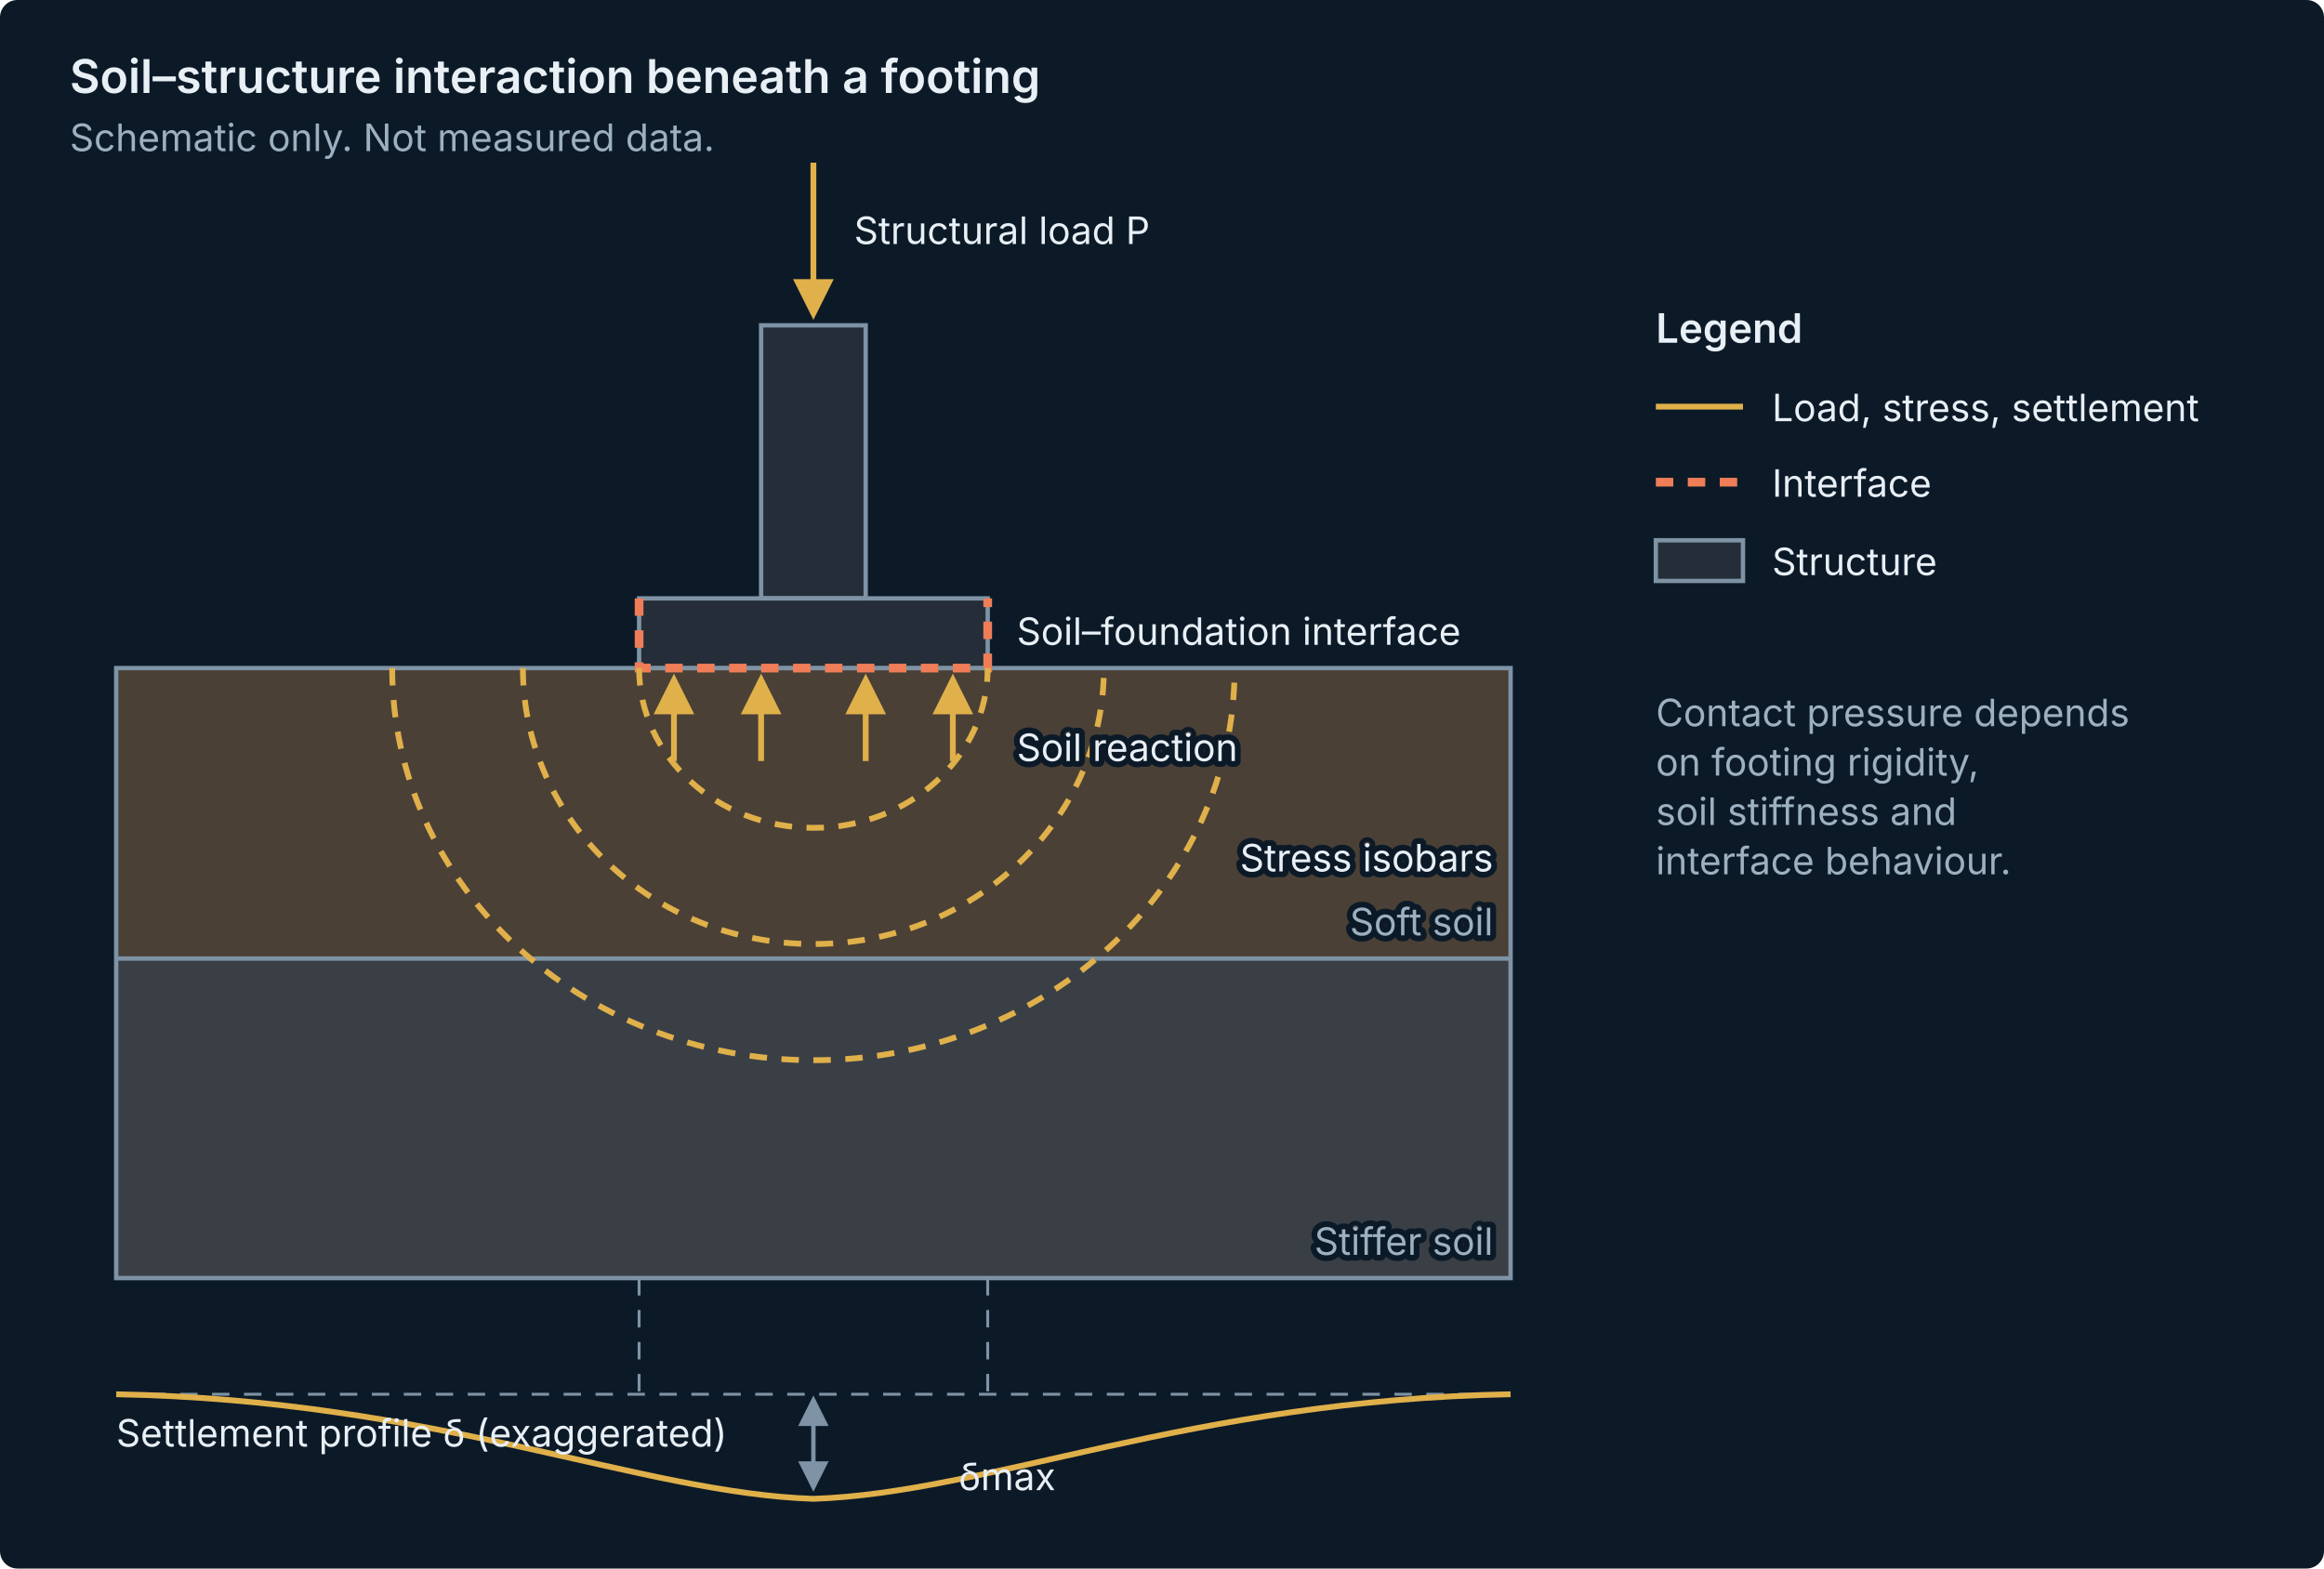
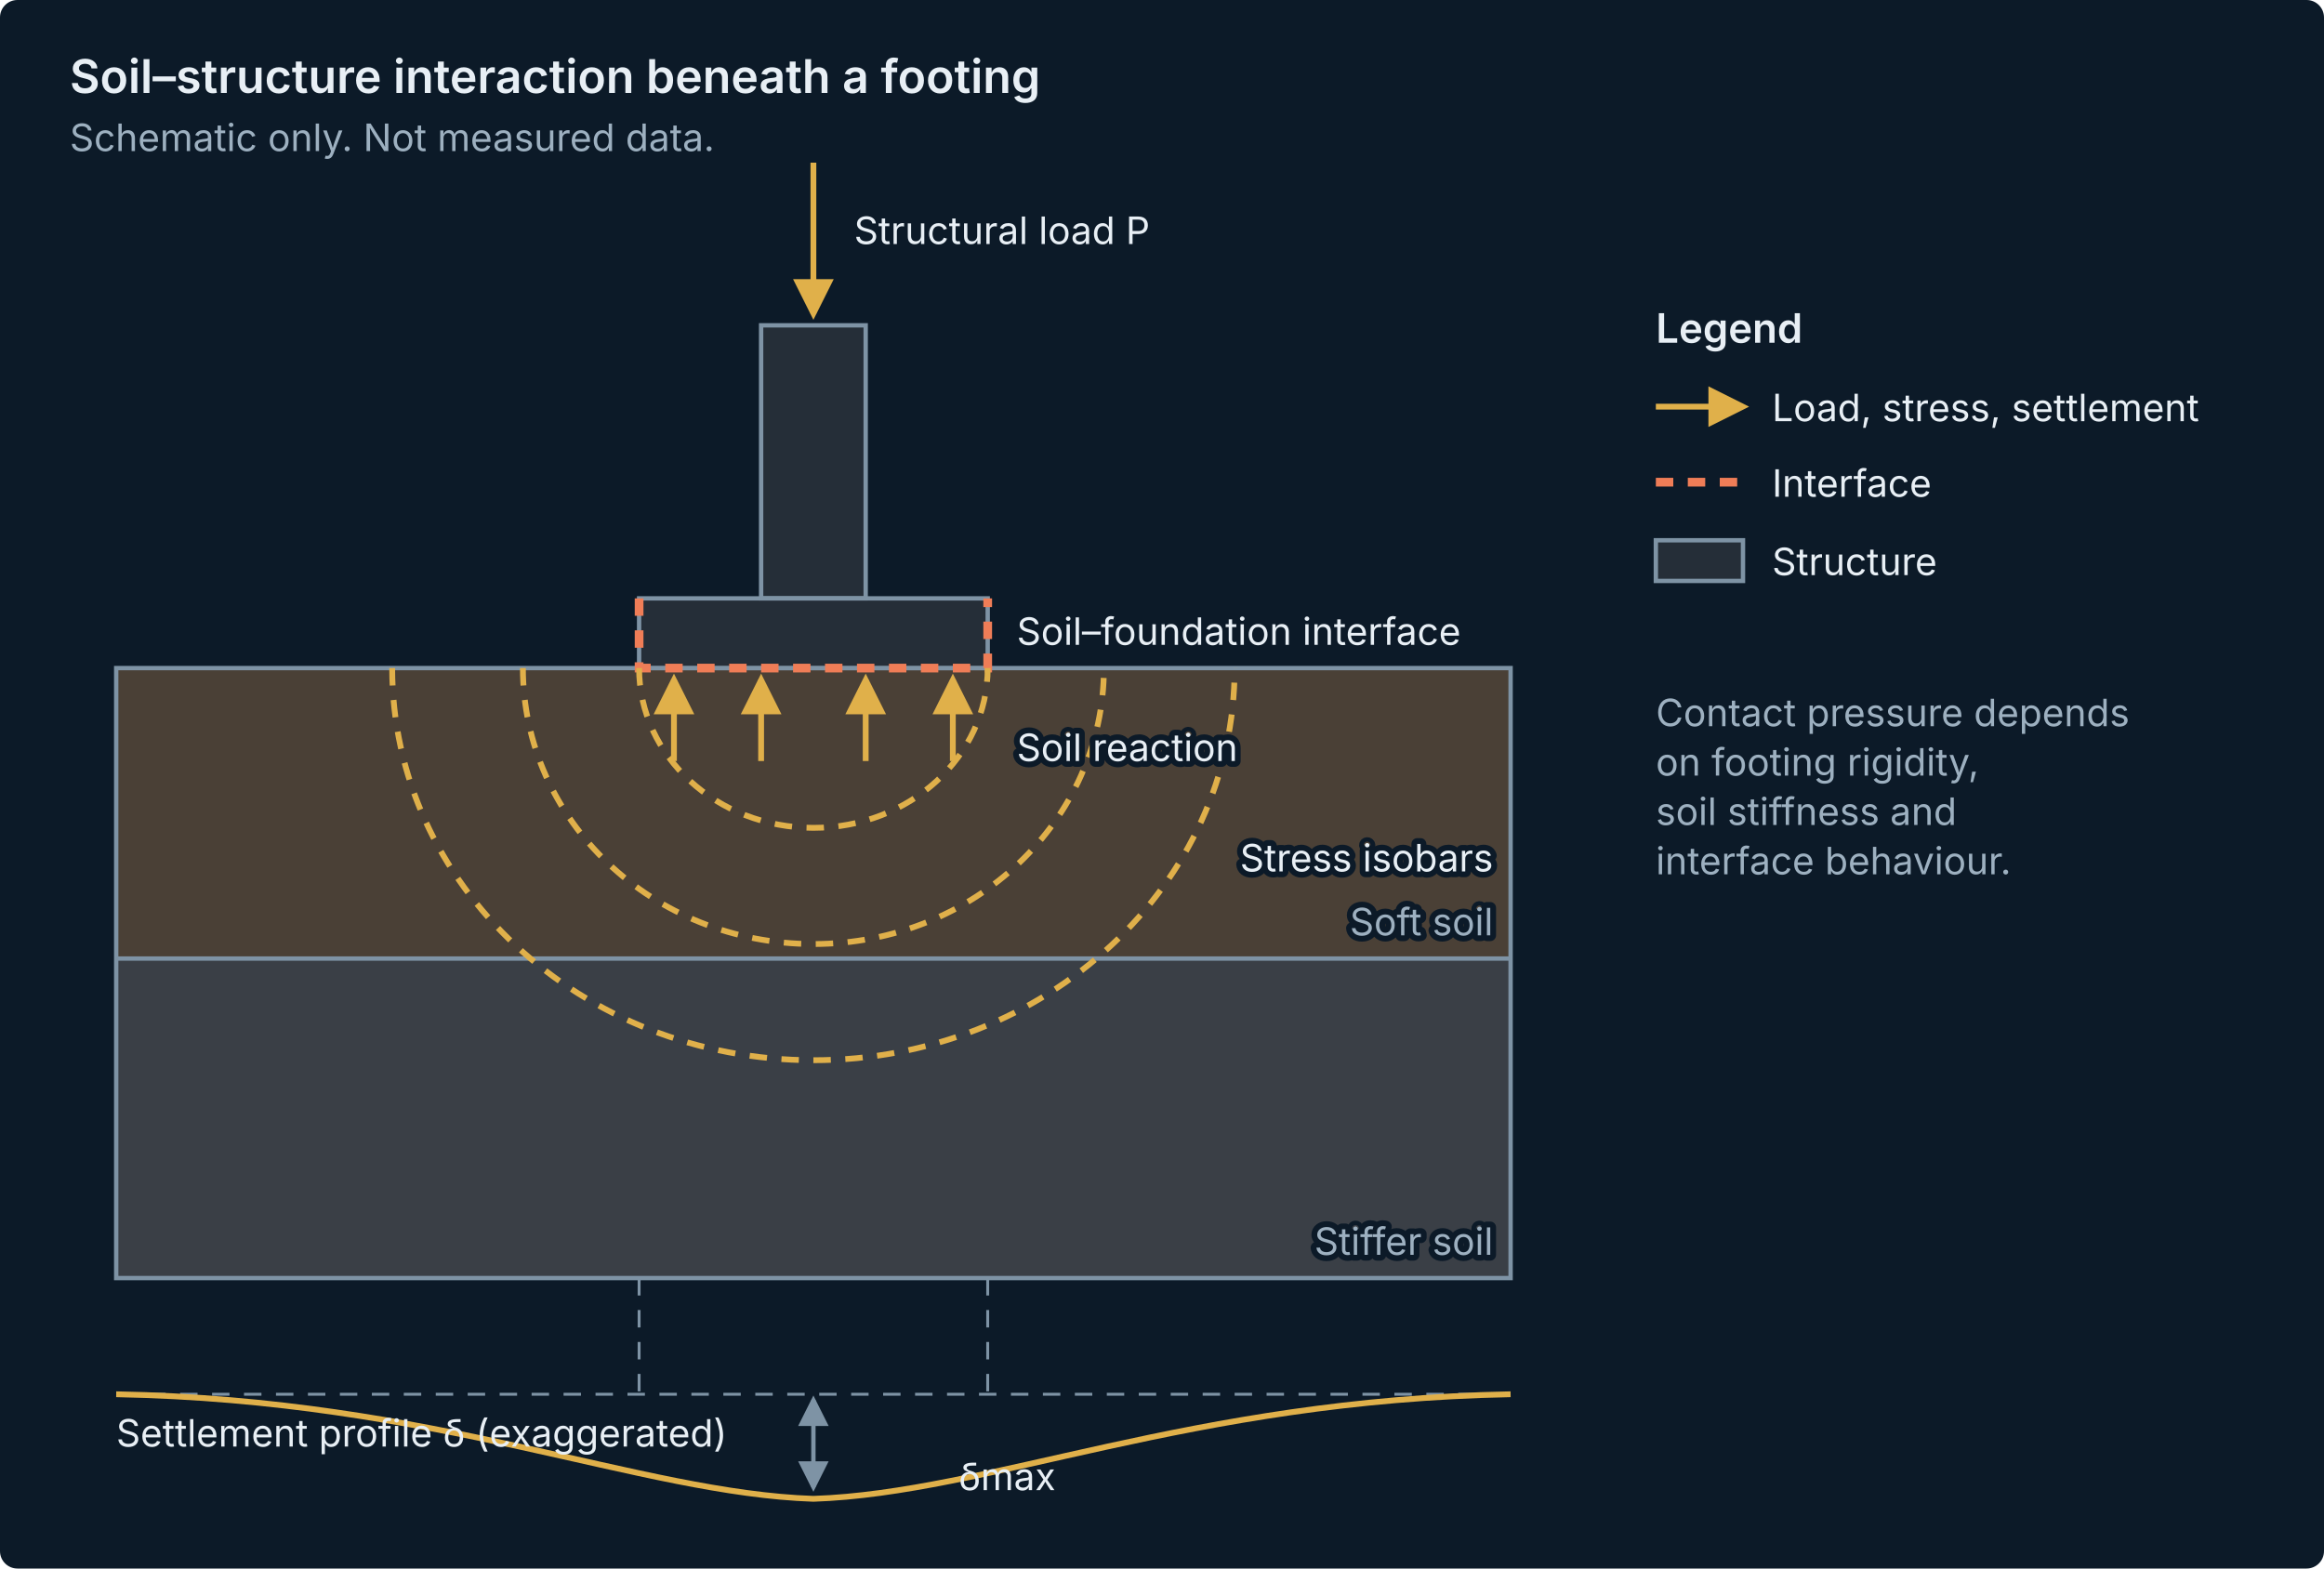
<svg xmlns="http://www.w3.org/2000/svg" viewBox="0 0 800 540" role="img" aria-labelledby="ssi-t ssi-d" id="svg-ssi">
  <style>
.t{font:14px Inter,'IBM Plex Sans','Helvetica Neue',Arial,sans-serif;fill:var(--f-ink,#e8eff5)}
.tm{fill:var(--f-mute,#9db0c0)}.tb{font-weight:600}.tl{font-size:16px}.ts{font-size:13px}
.halo{paint-order:stroke;stroke:var(--f-bg,#0c1a28);stroke-width:4px;stroke-linejoin:round}
.ln{stroke:var(--f-line,#7e93a5);stroke-width:1.5;fill:none}.thin{stroke-width:1}.dash{stroke-dasharray:6 5}
.th{stroke:var(--f-th,#ef7d57);stroke-width:2;fill:none}.hy{stroke:var(--f-hy,#4aa3e8);stroke-width:2;fill:none}.me{stroke:var(--f-me,#e0b04a);stroke-width:2;fill:none}
.fth{fill:var(--f-th,#ef7d57)}.fhy{fill:var(--f-hy,#4aa3e8)}.fme{fill:var(--f-me,#e0b04a)}.fink{fill:var(--f-ink,#e8eff5)}
.bg{fill:var(--f-bg,#0c1a28)}.s1{fill:var(--f-s1,#4a4036)}.s2{fill:var(--f-s2,#2f4a5c)}.s3{fill:var(--f-s3,#3a3f46)}.ice{fill:var(--f-ice,#9bd8f0);fill-opacity:.55}
.box{fill:var(--f-s3,#3a3f46);fill-opacity:.55;stroke:var(--f-line,#7e93a5);stroke-width:1.5}
</style>
  <defs>
    <marker id="ssi-mth" viewBox="0 0 10 10" refX="8.5" refY="5" markerWidth="7" markerHeight="7" orient="auto-start-reverse">
      <path d="M0 0L10 5L0 10z" fill="var(--f-th,#ef7d57)" />
    </marker>
    <marker id="ssi-mhy" viewBox="0 0 10 10" refX="8.5" refY="5" markerWidth="7" markerHeight="7" orient="auto-start-reverse">
      <path d="M0 0L10 5L0 10z" fill="var(--f-hy,#4aa3e8)" />
    </marker>
    <marker id="ssi-mme" viewBox="0 0 10 10" refX="8.5" refY="5" markerWidth="7" markerHeight="7" orient="auto-start-reverse">
      <path d="M0 0L10 5L0 10z" fill="var(--f-me,#e0b04a)" />
    </marker>
    <marker id="ssi-mink" viewBox="0 0 10 10" refX="8.5" refY="5" markerWidth="7" markerHeight="7" orient="auto-start-reverse">
      <path d="M0 0L10 5L0 10z" fill="var(--f-line,#7e93a5)" />
    </marker>
  </defs>
  <rect class="bg" width="800" height="540" rx="6" />
  <text class="t tb tl" x="24" y="32">Soil–structure interaction beneath a footing</text>
  <text class="t tm ts" x="24" y="52">Schematic only. Not measured data.</text>
  <rect class="s1" x="40" y="230" width="480" height="100" />
  <rect class="s3" x="40" y="330" width="480" height="110" />
  <rect class="ln" x="40" y="230" width="480" height="210" />
  <line class="ln" x1="40" y1="330" x2="520" y2="330" />
  <text class="t tm ts halo" x="514" y="322" text-anchor="end">Soft soil</text>
  <text class="t tm ts halo" x="514" y="432" text-anchor="end">Stiffer soil</text>
  <g data-layer="structure" data-tip="Foundation system: a column carries the structural load P into a spread footing, which transfers it to the supporting soil." tabindex="0">
    <rect class="box" x="262" y="112" width="36" height="94" />
    <rect class="box" x="220" y="206" width="120" height="24" />
    <line class="me" x1="280" y1="56" x2="280" y2="108" marker-end="url(#ssi-mme)" />
    <text class="t ts" x="294" y="84">Structural load P</text>
  </g>
  <g data-layer="interface" data-tip="Interface: the contact zone between footing and soil. Its stiffness, friction and possible separation control how load is transferred." tabindex="0">
    <path class="th dash" style="stroke-width:3" d="M220 206 V230 H340 V206" />
    <text class="t ts" x="350" y="222">Soil–foundation interface</text>
  </g>
  <g data-layer="stress" data-tip="Stress distribution: vertical stress spreads and decays with depth, shown as isobars. The upward soil reaction at the contact balances the applied load." tabindex="0">
    <path class="me thin dash" d="M220 230 A60 55 0 0 0 340 230" />
    <path class="me thin dash" d="M180 230 A100 95 0 0 0 380 230" />
    <path class="me thin dash" d="M135 230 A145 135 0 0 0 425 230" />
    <text class="t ts halo" x="514" y="300" text-anchor="end">Stress isobars</text>
    <line class="me" x1="232" y1="262" x2="232" y2="234" marker-end="url(#ssi-mme)" />
    <line class="me" x1="262" y1="262" x2="262" y2="234" marker-end="url(#ssi-mme)" />
    <line class="me" x1="298" y1="262" x2="298" y2="234" marker-end="url(#ssi-mme)" />
    <line class="me" x1="328" y1="262" x2="328" y2="234" marker-end="url(#ssi-mme)" />
    <text class="t ts halo" x="350" y="262">Soil reaction</text>
  </g>
  <line class="ln thin dash" x1="220" y1="440" x2="220" y2="480" />
  <line class="ln thin dash" x1="340" y1="440" x2="340" y2="480" />
  <line class="ln thin dash" x1="40" y1="480" x2="520" y2="480" />
  <g data-layer="settlement" data-tip="Settlement: the ground surface settles most beneath the footing and recovers with distance. Differential settlement matters for structural distress." tabindex="0">
    <path class="me" d="M40 480 C150 482 220 514 280 516 C340 514 410 482 520 480" />
    <text class="t ts" x="40" y="498">Settlement profile δ (exaggerated)</text>
    <line class="ln" x1="280" y1="482" x2="280" y2="512" marker-end="url(#ssi-mink)" marker-start="url(#ssi-mink)" />
    <text class="t ts" x="330" y="513">δmax</text>
  </g>
  <text class="t tb" x="570" y="118">Legend</text>
-   <line class="me" x1="570" y1="140" x2="600" y2="140" />
+   <line class="me" x1="570" y1="140" x2="600" y2="140" marker-end="url(#ssi-mme)" />
  <text class="t ts" x="610" y="145">Load, stress, settlement</text>
  <line class="th dash" x1="570" y1="166" x2="600" y2="166" style="stroke-width:3" />
  <text class="t ts" x="610" y="171">Interface</text>
  <rect class="box" x="570" y="186" width="30" height="14" />
  <text class="t ts" x="610" y="198">Structure</text>
  <text class="t tm ts" x="570" y="250">Contact pressure depends</text>
  <text class="t tm ts" x="570" y="267">on footing rigidity,</text>
  <text class="t tm ts" x="570" y="284">soil stiffness and</text>
  <text class="t tm ts" x="570" y="301">interface behaviour.</text>
</svg>
